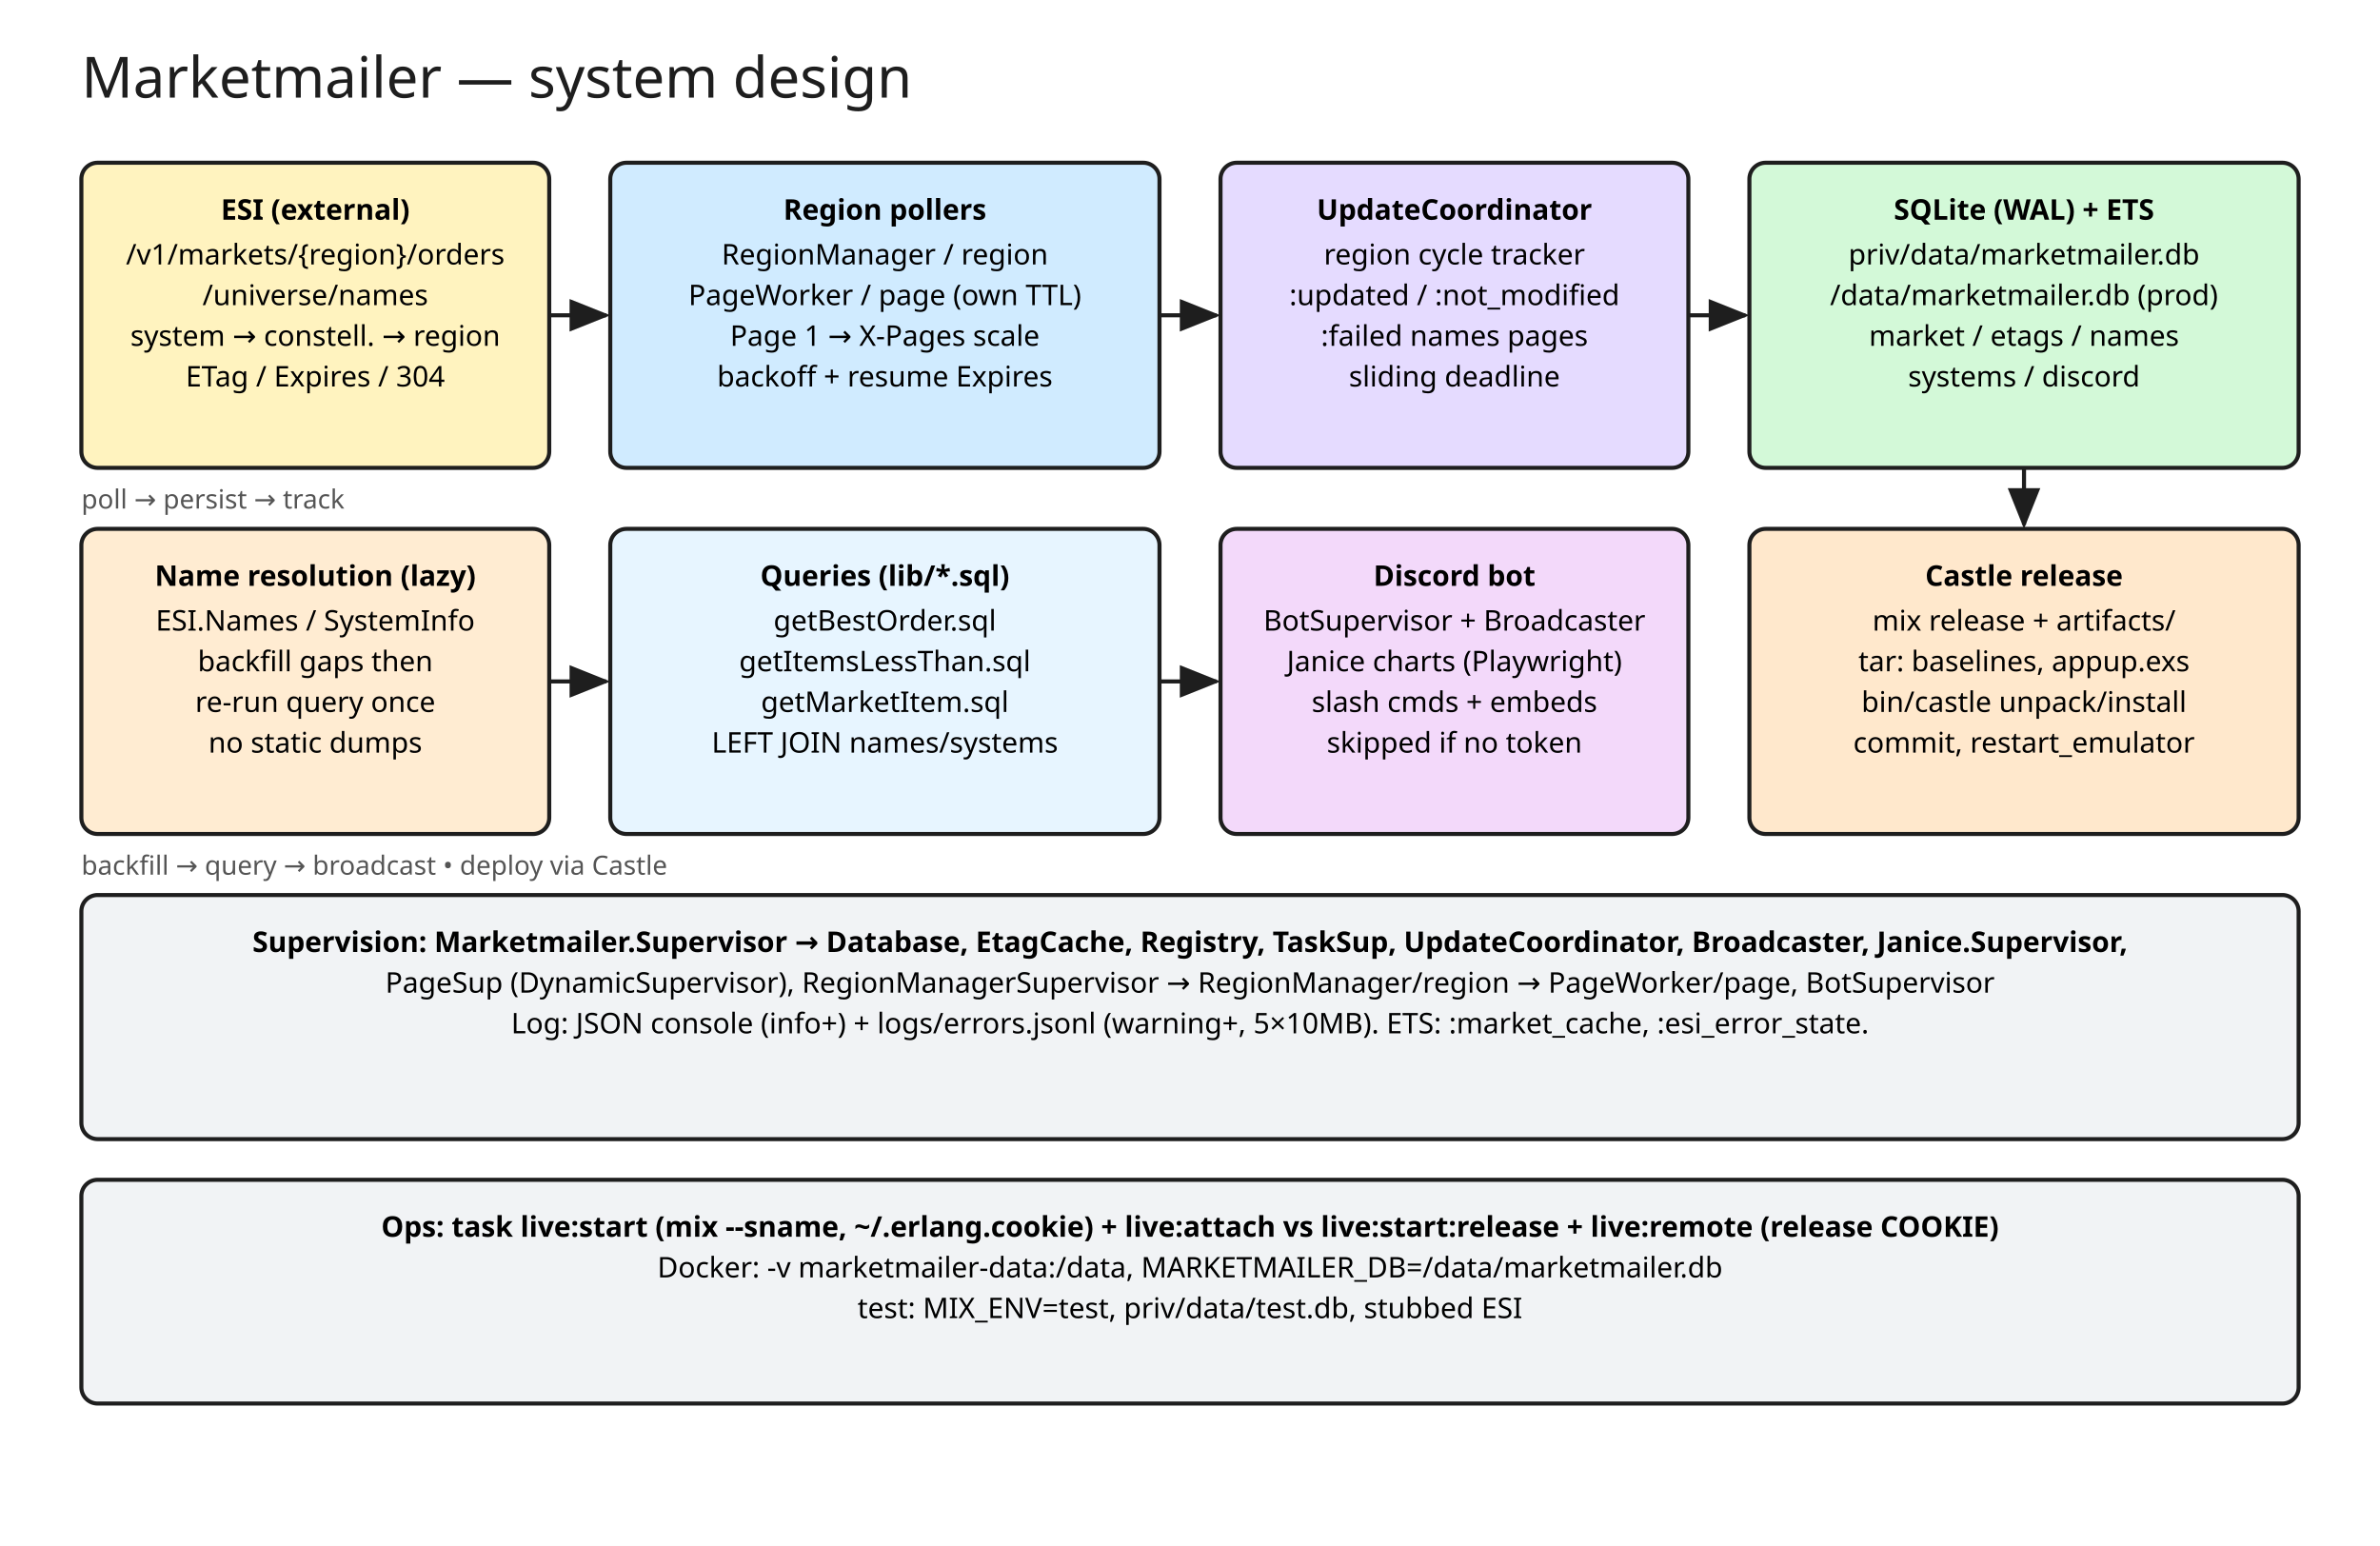
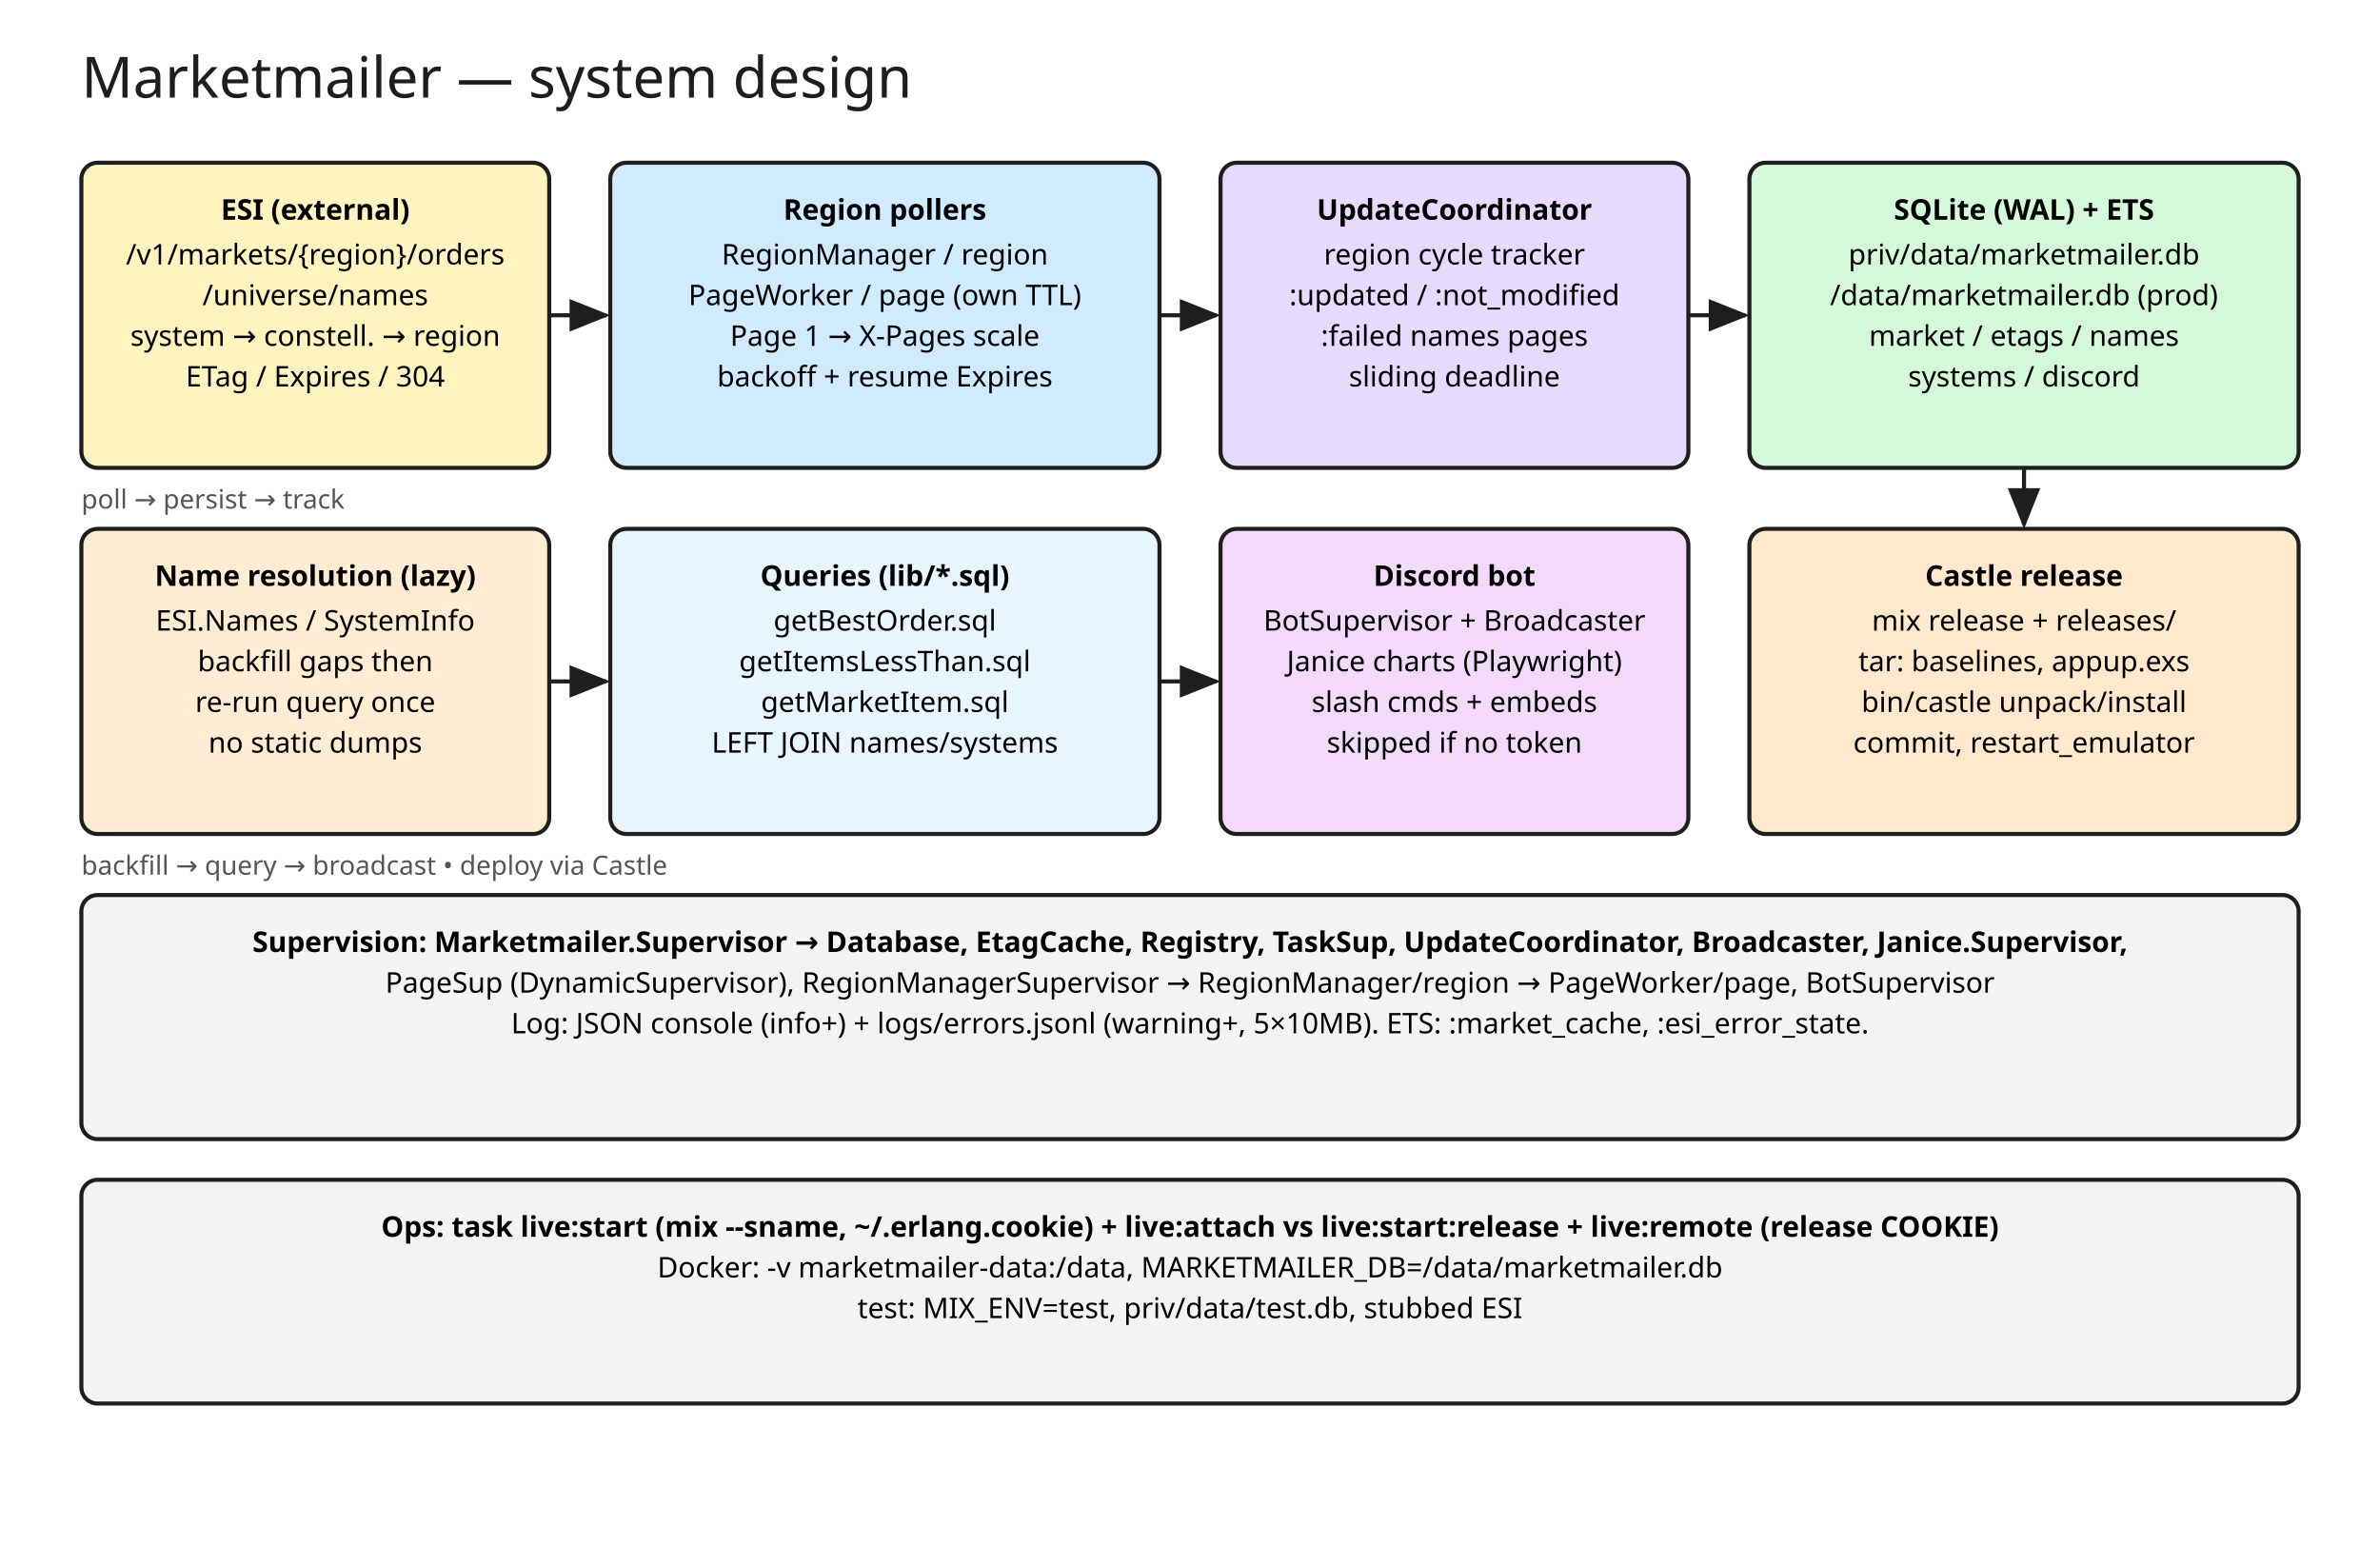
<svg xmlns="http://www.w3.org/2000/svg" width="1170" height="760" viewBox="0 0 1170 760" font-family="sans-serif">
  <defs>
    <marker id="arrow" markerWidth="10" markerHeight="8" refX="9" refY="4" orient="auto">
      <path d="M0,0 L10,4 L0,8 z" fill="#1e1e1e" />
    </marker>
  </defs>
  <rect width="1170" height="760" fill="#ffffff" />
  <text x="40" y="48" font-size="28" fill="#1e1e1e">Marketmailer — system design</text>
  <g font-size="14" text-anchor="middle">
    <rect x="40" y="80" width="230" height="150" rx="8" fill="#fff3bf" stroke="#1e1e1e" stroke-width="2" />
    <text x="155" y="108" font-weight="bold">ESI (external)</text>
    <text x="155" y="130">/v1/markets/{region}/orders</text>
    <text x="155" y="150">/universe/names</text>
    <text x="155" y="170">system → constell. → region</text>
    <text x="155" y="190">ETag / Expires / 304</text>
    <rect x="300" y="80" width="270" height="150" rx="8" fill="#d0ebff" stroke="#1e1e1e" stroke-width="2" />
    <text x="435" y="108" font-weight="bold">Region pollers</text>
    <text x="435" y="130">RegionManager / region</text>
    <text x="435" y="150">PageWorker / page (own TTL)</text>
    <text x="435" y="170">Page 1 → X-Pages scale</text>
    <text x="435" y="190">backoff + resume Expires</text>
    <rect x="600" y="80" width="230" height="150" rx="8" fill="#e5dbff" stroke="#1e1e1e" stroke-width="2" />
    <text x="715" y="108" font-weight="bold">UpdateCoordinator</text>
    <text x="715" y="130">region cycle tracker</text>
    <text x="715" y="150">:updated / :not_modified</text>
    <text x="715" y="170">:failed names pages</text>
    <text x="715" y="190">sliding deadline</text>
    <rect x="860" y="80" width="270" height="150" rx="8" fill="#d3f9d8" stroke="#1e1e1e" stroke-width="2" />
    <text x="995" y="108" font-weight="bold">SQLite (WAL) + ETS</text>
    <text x="995" y="130">priv/data/marketmailer.db</text>
    <text x="995" y="150">/data/marketmailer.db (prod)</text>
    <text x="995" y="170">market / etags / names</text>
    <text x="995" y="190">systems / discord</text>
    <rect x="40" y="260" width="230" height="150" rx="8" fill="#ffecd2" stroke="#1e1e1e" stroke-width="2" />
    <text x="155" y="288" font-weight="bold">Name resolution (lazy)</text>
    <text x="155" y="310">ESI.Names / SystemInfo</text>
    <text x="155" y="330">backfill gaps then</text>
    <text x="155" y="350">re-run query once</text>
    <text x="155" y="370">no static dumps</text>
    <rect x="300" y="260" width="270" height="150" rx="8" fill="#e7f5ff" stroke="#1e1e1e" stroke-width="2" />
    <text x="435" y="288" font-weight="bold">Queries (lib/*.sql)</text>
    <text x="435" y="310">getBestOrder.sql</text>
    <text x="435" y="330">getItemsLessThan.sql</text>
    <text x="435" y="350">getMarketItem.sql</text>
    <text x="435" y="370">LEFT JOIN names/systems</text>
    <rect x="600" y="260" width="230" height="150" rx="8" fill="#f3d9fa" stroke="#1e1e1e" stroke-width="2" />
    <text x="715" y="288" font-weight="bold">Discord bot</text>
    <text x="715" y="310">BotSupervisor + Broadcaster</text>
    <text x="715" y="330">Janice charts (Playwright)</text>
    <text x="715" y="350">slash cmds + embeds</text>
    <text x="715" y="370">skipped if no token</text>
    <rect x="860" y="260" width="270" height="150" rx="8" fill="#ffe8cc" stroke="#1e1e1e" stroke-width="2" />
    <text x="995" y="288" font-weight="bold">Castle release</text>
-     <text x="995" y="310">mix release + artifacts/</text>
+     <text x="995" y="310">mix release + releases/</text>
    <text x="995" y="330">tar: baselines, appup.exs</text>
    <text x="995" y="350">bin/castle unpack/install</text>
    <text x="995" y="370">commit, restart_emulator</text>
  </g>
  <g stroke="#1e1e1e" stroke-width="2">
    <line x1="270" y1="155" x2="298" y2="155" marker-end="url(#arrow)" />
    <line x1="570" y1="155" x2="598" y2="155" marker-end="url(#arrow)" />
    <line x1="830" y1="155" x2="858" y2="155" marker-end="url(#arrow)" />
    <line x1="270" y1="335" x2="298" y2="335" marker-end="url(#arrow)" />
    <line x1="570" y1="335" x2="598" y2="335" marker-end="url(#arrow)" />
    <line x1="995" y1="230" x2="995" y2="258" marker-end="url(#arrow)" />
  </g>
  <g font-size="13">
    <text x="40" y="250" fill="#555">poll → persist → track</text>
    <text x="40" y="430" fill="#555">backfill → query → broadcast • deploy via Castle</text>
  </g>
  <rect x="40" y="440" width="1090" height="120" rx="8" fill="#f1f3f5" stroke="#1e1e1e" stroke-width="2" />
  <text x="585" y="468" font-size="14" text-anchor="middle" font-weight="bold">Supervision: Marketmailer.Supervisor → Database, EtagCache, Registry, TaskSup, UpdateCoordinator, Broadcaster, Janice.Supervisor,</text>
  <text x="585" y="488" font-size="14" text-anchor="middle">PageSup (DynamicSupervisor), RegionManagerSupervisor → RegionManager/region → PageWorker/page, BotSupervisor</text>
  <text x="585" y="508" font-size="14" text-anchor="middle">Log: JSON console (info+) + logs/errors.jsonl (warning+, 5×10MB). ETS: :market_cache, :esi_error_state.</text>
  <rect x="40" y="580" width="1090" height="110" rx="8" fill="#f1f3f5" stroke="#1e1e1e" stroke-width="2" />
  <text x="585" y="608" font-size="14" text-anchor="middle" font-weight="bold">Ops: task live:start (mix --sname, ~/.erlang.cookie) + live:attach vs live:start:release + live:remote (release COOKIE)</text>
  <text x="585" y="628" font-size="14" text-anchor="middle">Docker: -v marketmailer-data:/data, MARKETMAILER_DB=/data/marketmailer.db</text>
  <text x="585" y="648" font-size="14" text-anchor="middle">test: MIX_ENV=test, priv/data/test.db, stubbed ESI</text>
</svg>
